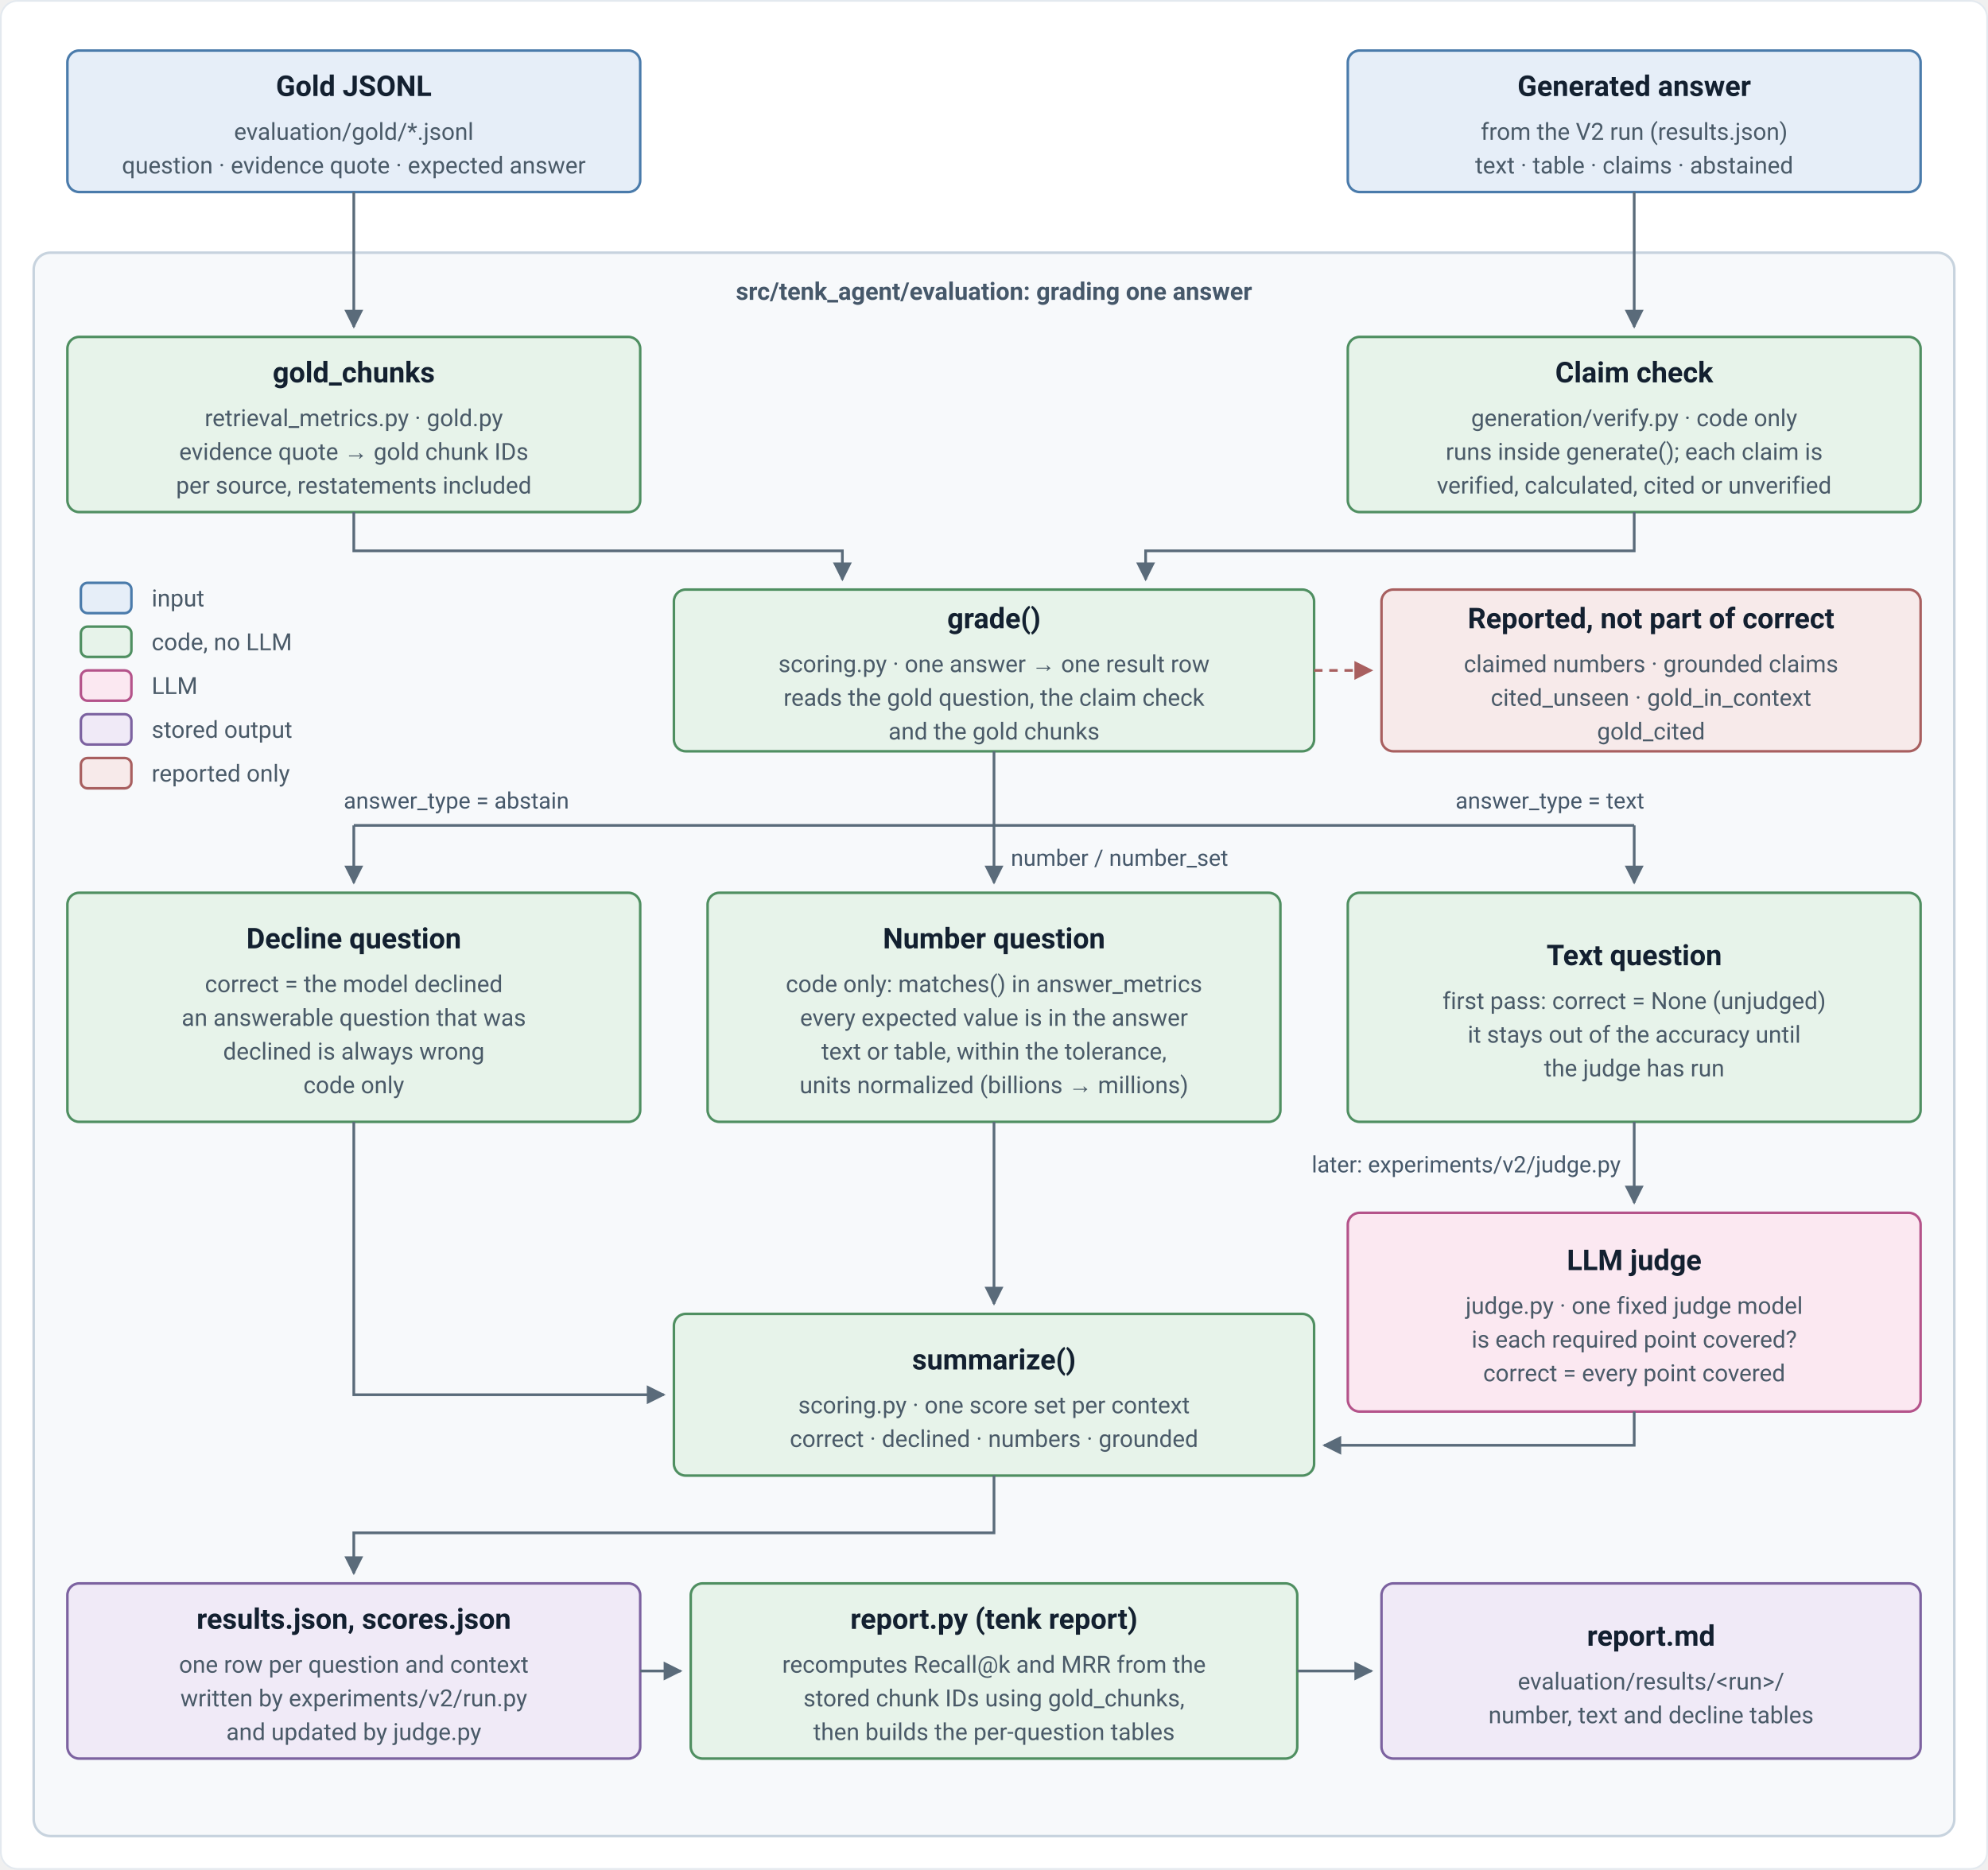
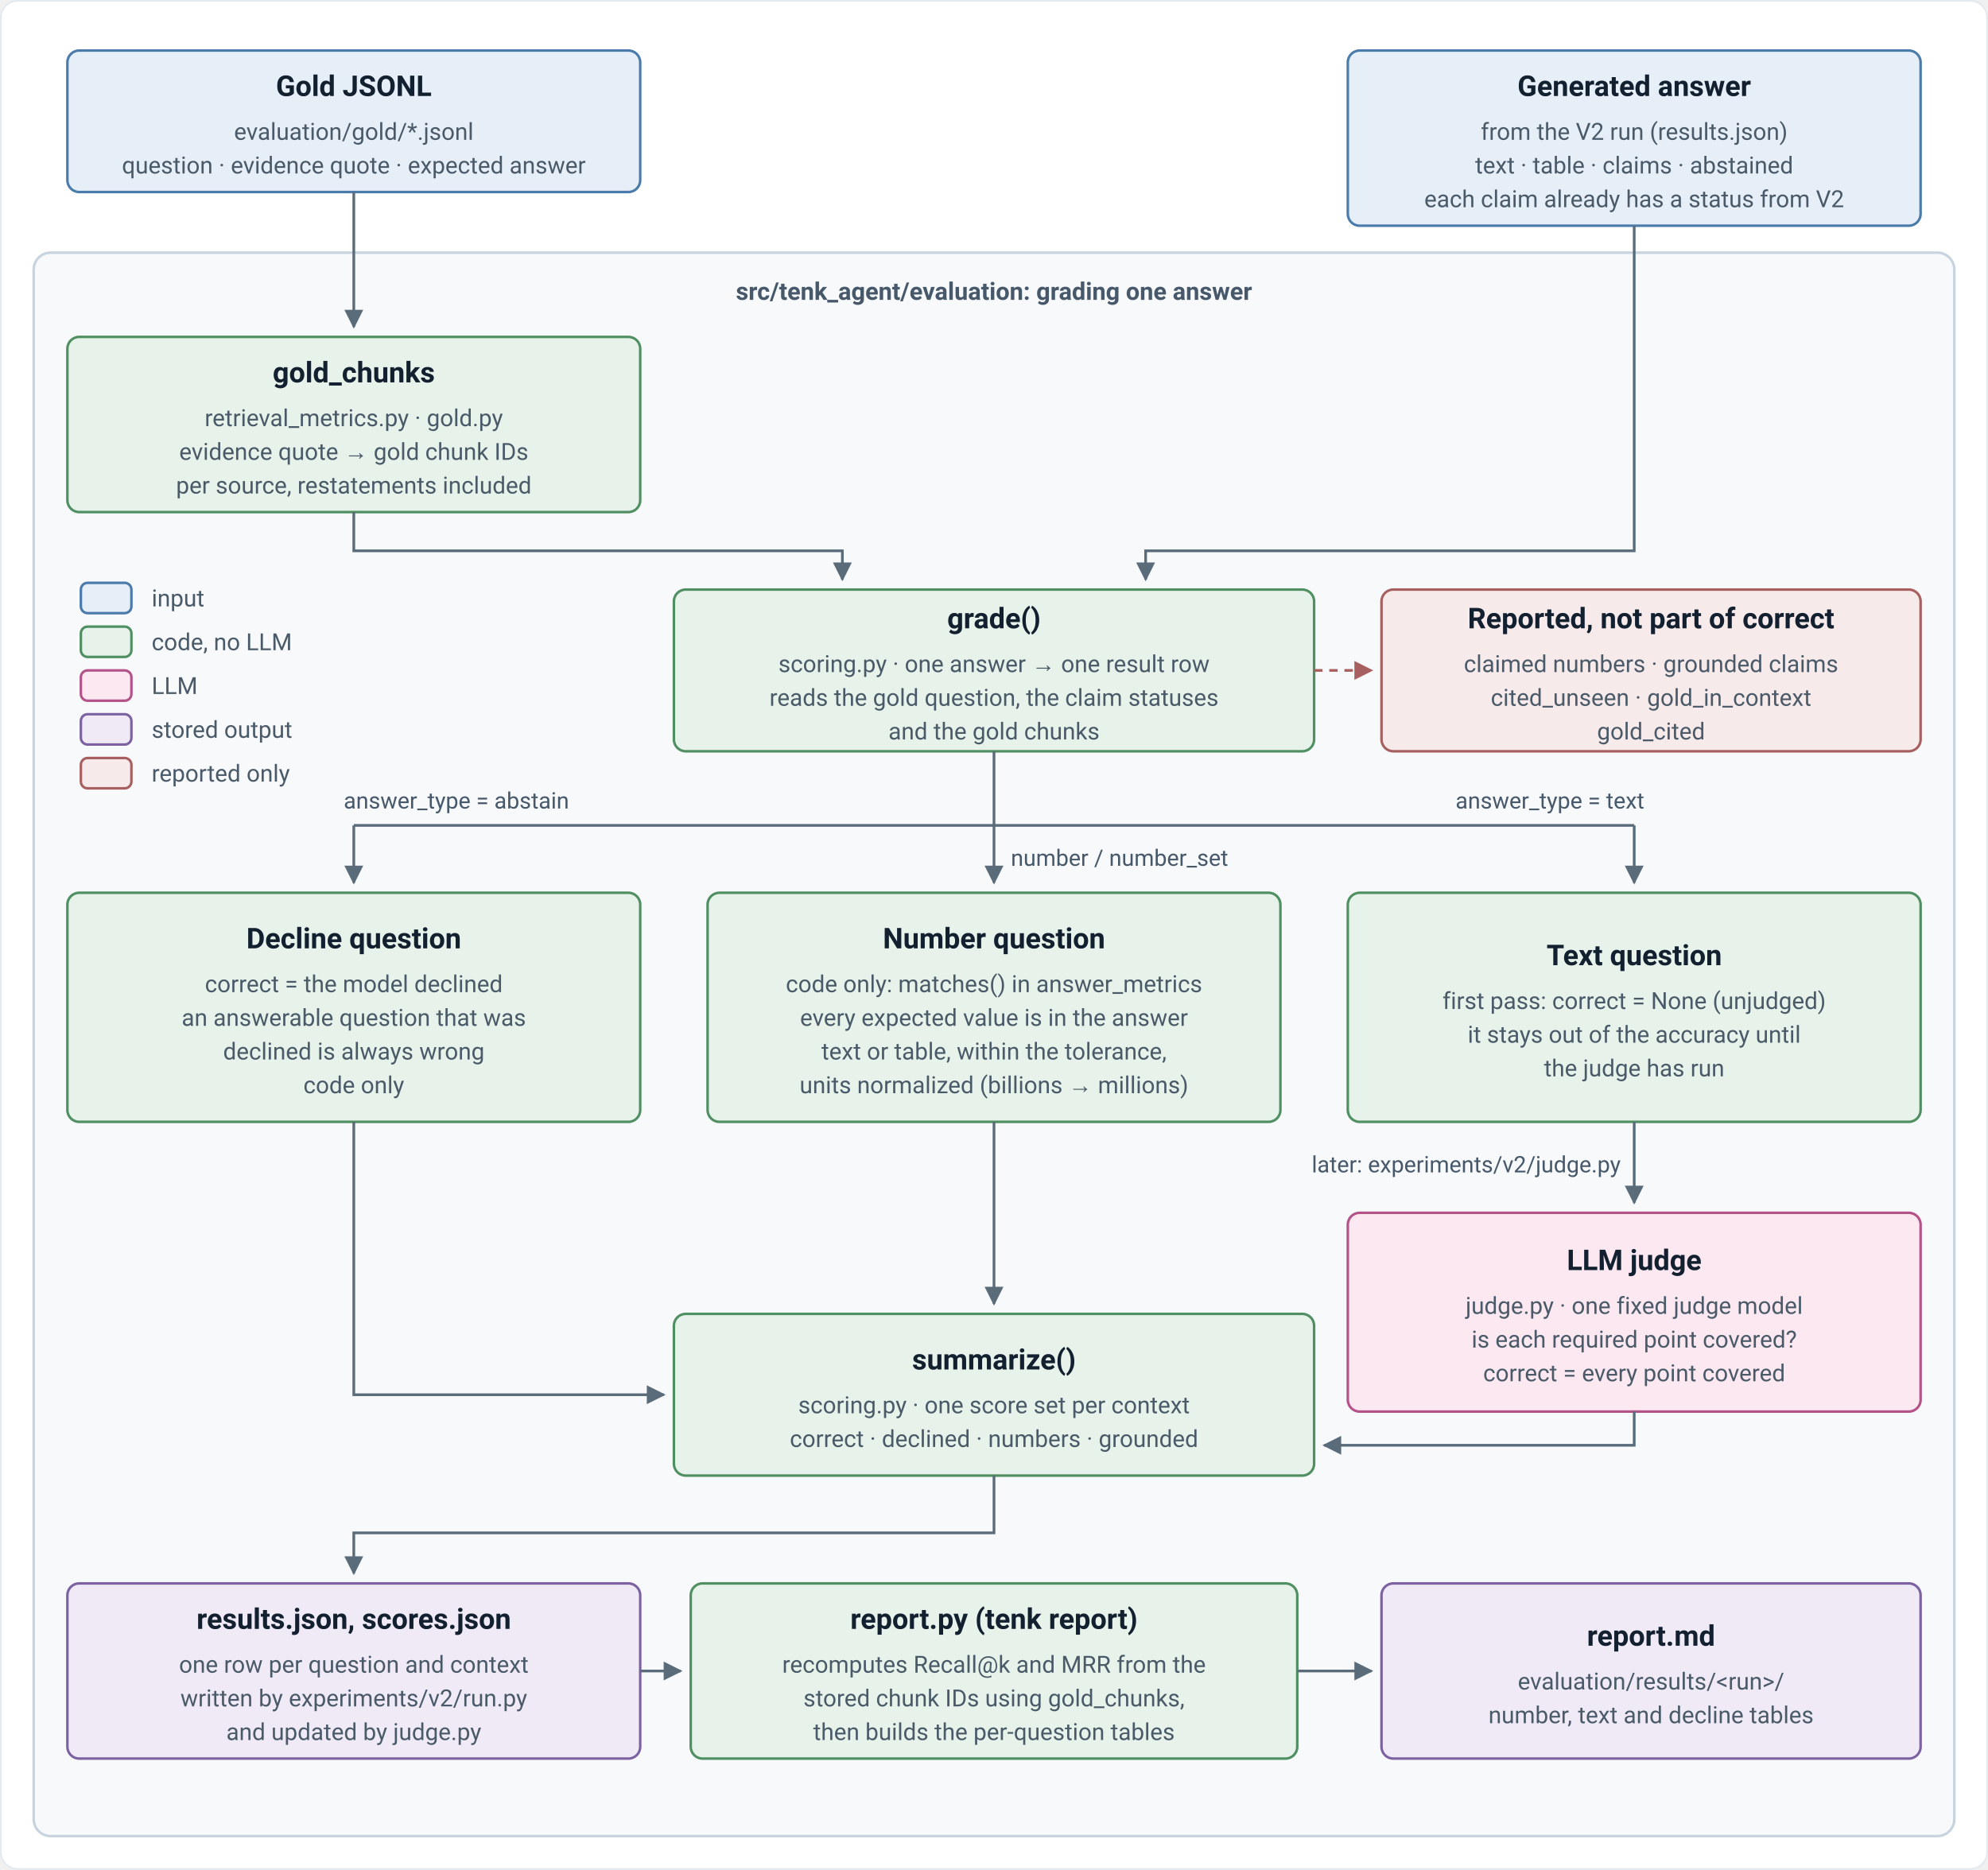
<svg xmlns="http://www.w3.org/2000/svg" width="1180" height="1110" viewBox="0 0 1180 1110" role="img" aria-labelledby="svgtitle svgdesc" font-family="system-ui, -apple-system, 'Segoe UI', Roboto, 'Helvetica Neue', Arial, sans-serif">
  <style>
    @media (prefers-color-scheme: dark) {
      .bg    { fill: #0f1419; stroke: #2b3540; }
      .panel { fill: #151c24; stroke: #3a4753; }
      .ext   { fill: #16283c; stroke: #6f9dc8; }
      .work  { fill: #16301f; stroke: #63ab77; }
      .llm   { fill: #3a1a2c; stroke: #d487b0; }
      .sink  { fill: #241b33; stroke: #a186c4; }
      .ops   { fill: #331a1a; stroke: #c88080; }
      .route { fill: #33280f; stroke: #d3a751; }
      .name  { fill: #e6edf3; }
      .sub   { fill: #9fb0c0; }
      .fail  { fill: #e49a9a; }
      .ptitle{ fill: #93a4b4; }
      .edge  { stroke: #8496a6; }
      .elabel{ fill: #93a4b4; }
      .edge-d{ stroke: #c88080; }
      #arrow &gt; path   { fill: #8496a6; }
      #arrow-d &gt; path { fill: #c88080; }
    }
  </style>
  <defs>
    <marker id="arrow" viewBox="0 0 10 10" refX="9" refY="5" markerWidth="7" markerHeight="7" orient="auto-start-reverse">
      <path d="M 0 0 L 10 5 L 0 10 z" fill="#5a6b7a" />
    </marker>
    <marker id="arrow-d" viewBox="0 0 10 10" refX="9" refY="5" markerWidth="7" markerHeight="7" orient="auto-start-reverse">
      <path d="M 0 0 L 10 5 L 0 10 z" fill="#a85f5f" />
    </marker>
  </defs>
  <rect class="bg" x="0.5" y="0.5" width="1179" height="1109" rx="10" fill="#ffffff" stroke="#e3e9ef" />
  <rect class="ext" x="40" y="30" width="340" height="84" rx="7" fill="#e6eef8" stroke="#4a7bab" stroke-width="1.5" />
  <text class="name" x="210.0" y="57" text-anchor="middle" font-size="17" font-weight="600" fill="#132030">Gold JSONL</text>
  <text class="sub" x="210.0" y="83" text-anchor="middle" font-size="14" fill="#4a5a68">evaluation/gold/*.jsonl</text>
  <text class="sub" x="210.0" y="103" text-anchor="middle" font-size="14" fill="#4a5a68">question · evidence quote · expected answer</text>
-   <rect class="ext" x="800" y="30" width="340" height="84" rx="7" fill="#e6eef8" stroke="#4a7bab" stroke-width="1.5" />
+   <rect class="ext" x="800" y="30" width="340" height="104" rx="7" fill="#e6eef8" stroke="#4a7bab" stroke-width="1.5" />
  <text class="name" x="970.0" y="57" text-anchor="middle" font-size="17" font-weight="600" fill="#132030">Generated answer</text>
  <text class="sub" x="970.0" y="83" text-anchor="middle" font-size="14" fill="#4a5a68">from the V2 run (results.json)</text>
  <text class="sub" x="970.0" y="103" text-anchor="middle" font-size="14" fill="#4a5a68">text · table · claims · abstained</text>
+   <text class="sub" x="970.0" y="123" text-anchor="middle" font-size="14" fill="#4a5a68">each claim already has a status from V2</text>
  <rect class="panel" x="20" y="150" width="1140" height="940" rx="10" fill="#f7f9fb" stroke="#c7d3de" stroke-width="1.5" />
  <text class="ptitle" x="590.0" y="178" text-anchor="middle" font-size="14.5" font-weight="600" fill="#46586a">src/tenk_agent/evaluation: grading one answer</text>
  <rect class="work" x="40" y="200" width="340" height="104" rx="7" fill="#e7f3ea" stroke="#4f8f61" stroke-width="1.5" />
  <text class="name" x="210.0" y="227" text-anchor="middle" font-size="17" font-weight="600" fill="#132030">gold_chunks</text>
  <text class="sub" x="210.0" y="253" text-anchor="middle" font-size="14" fill="#4a5a68">retrieval_metrics.py · gold.py</text>
  <text class="sub" x="210.0" y="273" text-anchor="middle" font-size="14" fill="#4a5a68">evidence quote → gold chunk IDs</text>
  <text class="sub" x="210.0" y="293" text-anchor="middle" font-size="14" fill="#4a5a68">per source, restatements included</text>
-   <rect class="work" x="800" y="200" width="340" height="104" rx="7" fill="#e7f3ea" stroke="#4f8f61" stroke-width="1.5" />
-   <text class="name" x="970.0" y="227" text-anchor="middle" font-size="17" font-weight="600" fill="#132030">Claim check</text>
-   <text class="sub" x="970.0" y="253" text-anchor="middle" font-size="14" fill="#4a5a68">generation/verify.py · code only</text>
-   <text class="sub" x="970.0" y="273" text-anchor="middle" font-size="14" fill="#4a5a68">runs inside generate(); each claim is</text>
-   <text class="sub" x="970.0" y="293" text-anchor="middle" font-size="14" fill="#4a5a68">verified, calculated, cited or unverified</text>
  <path class="edge" d="M 210 114 V 194" fill="none" stroke="#5a6b7a" stroke-width="1.6" marker-end="url(#arrow)" />
-   <path class="edge" d="M 970 114 V 194" fill="none" stroke="#5a6b7a" stroke-width="1.6" marker-end="url(#arrow)" />
  <rect class="ext" x="48" y="346" width="30" height="18" rx="4" fill="#e6eef8" stroke="#4a7bab" stroke-width="1.5" />
  <text class="sub" x="90" y="360" font-size="14" fill="#4a5a68">input</text>
  <rect class="work" x="48" y="372" width="30" height="18" rx="4" fill="#e7f3ea" stroke="#4f8f61" stroke-width="1.5" />
  <text class="sub" x="90" y="386" font-size="14" fill="#4a5a68">code, no LLM</text>
  <rect class="llm" x="48" y="398" width="30" height="18" rx="4" fill="#fbe8f1" stroke="#b4538a" stroke-width="1.5" />
  <text class="sub" x="90" y="412" font-size="14" fill="#4a5a68">LLM</text>
  <rect class="sink" x="48" y="424" width="30" height="18" rx="4" fill="#f0eaf7" stroke="#7c62a0" stroke-width="1.5" />
  <text class="sub" x="90" y="438" font-size="14" fill="#4a5a68">stored output</text>
  <rect class="ops" x="48" y="450" width="30" height="18" rx="4" fill="#f7eaea" stroke="#a85f5f" stroke-width="1.5" />
  <text class="sub" x="90" y="464" font-size="14" fill="#4a5a68">reported only</text>
  <rect class="work" x="400" y="350" width="380" height="96" rx="7" fill="#e7f3ea" stroke="#4f8f61" stroke-width="1.5" />
  <text class="name" x="590.0" y="373" text-anchor="middle" font-size="17" font-weight="600" fill="#132030">grade()</text>
  <text class="sub" x="590.0" y="399" text-anchor="middle" font-size="14" fill="#4a5a68">scoring.py · one answer → one result row</text>
-   <text class="sub" x="590.0" y="419" text-anchor="middle" font-size="14" fill="#4a5a68">reads the gold question, the claim check</text>
+   <text class="sub" x="590.0" y="419" text-anchor="middle" font-size="14" fill="#4a5a68">reads the gold question, the claim statuses</text>
  <text class="sub" x="590.0" y="439" text-anchor="middle" font-size="14" fill="#4a5a68">and the gold chunks</text>
  <rect class="ops" x="820" y="350" width="320" height="96" rx="7" fill="#f7eaea" stroke="#a85f5f" stroke-width="1.5" />
  <text class="name" x="980.0" y="373" text-anchor="middle" font-size="17" font-weight="600" fill="#132030">Reported, not part of correct</text>
  <text class="sub" x="980.0" y="399" text-anchor="middle" font-size="14" fill="#4a5a68">claimed numbers · grounded claims</text>
  <text class="sub" x="980.0" y="419" text-anchor="middle" font-size="14" fill="#4a5a68">cited_unseen · gold_in_context</text>
  <text class="sub" x="980.0" y="439" text-anchor="middle" font-size="14" fill="#4a5a68">gold_cited</text>
  <path class="edge" d="M 210 304 V 327 H 500 V 344" fill="none" stroke="#5a6b7a" stroke-width="1.6" marker-end="url(#arrow)" />
-   <path class="edge" d="M 970 304 V 327 H 680 V 344" fill="none" stroke="#5a6b7a" stroke-width="1.6" marker-end="url(#arrow)" />
+   <path class="edge" d="M 970 134 V 327 H 680 V 344" fill="none" stroke="#5a6b7a" stroke-width="1.6" marker-end="url(#arrow)" />
  <path class="edge-d" d="M 780 398 H 814" fill="none" stroke="#a85f5f" stroke-width="1.6" stroke-dasharray="5 4" marker-end="url(#arrow-d)" />
  <path class="edge" d="M 590 446 V 490" fill="none" stroke="#5a6b7a" stroke-width="1.6" />
  <path class="edge" d="M 210 490 H 970" fill="none" stroke="#5a6b7a" stroke-width="1.6" />
  <path class="edge" d="M 210 490 V 524" fill="none" stroke="#5a6b7a" stroke-width="1.6" marker-end="url(#arrow)" />
  <path class="edge" d="M 590 490 V 524" fill="none" stroke="#5a6b7a" stroke-width="1.6" marker-end="url(#arrow)" />
  <path class="edge" d="M 970 490 V 524" fill="none" stroke="#5a6b7a" stroke-width="1.6" marker-end="url(#arrow)" />
  <text class="elabel" x="204" y="480" text-anchor="start" font-size="13.5" fill="#46586a">answer_type = abstain</text>
  <text class="elabel" x="976" y="480" text-anchor="end" font-size="13.5" fill="#46586a">answer_type = text</text>
  <text class="elabel" x="600" y="514" text-anchor="start" font-size="13.5" fill="#46586a">number / number_set</text>
  <rect class="work" x="40" y="530" width="340" height="136" rx="7" fill="#e7f3ea" stroke="#4f8f61" stroke-width="1.5" />
  <text class="name" x="210.0" y="563" text-anchor="middle" font-size="17" font-weight="600" fill="#132030">Decline question</text>
  <text class="sub" x="210.0" y="589" text-anchor="middle" font-size="14" fill="#4a5a68">correct = the model declined</text>
  <text class="sub" x="210.0" y="609" text-anchor="middle" font-size="14" fill="#4a5a68">an answerable question that was</text>
  <text class="sub" x="210.0" y="629" text-anchor="middle" font-size="14" fill="#4a5a68">declined is always wrong</text>
  <text class="sub" x="210.0" y="649" text-anchor="middle" font-size="14" fill="#4a5a68">code only</text>
  <rect class="work" x="420" y="530" width="340" height="136" rx="7" fill="#e7f3ea" stroke="#4f8f61" stroke-width="1.5" />
  <text class="name" x="590.0" y="563" text-anchor="middle" font-size="17" font-weight="600" fill="#132030">Number question</text>
  <text class="sub" x="590.0" y="589" text-anchor="middle" font-size="14" fill="#4a5a68">code only: matches() in answer_metrics</text>
  <text class="sub" x="590.0" y="609" text-anchor="middle" font-size="14" fill="#4a5a68">every expected value is in the answer</text>
  <text class="sub" x="590.0" y="629" text-anchor="middle" font-size="14" fill="#4a5a68">text or table, within the tolerance,</text>
  <text class="sub" x="590.0" y="649" text-anchor="middle" font-size="14" fill="#4a5a68">units normalized (billions → millions)</text>
  <rect class="work" x="800" y="530" width="340" height="136" rx="7" fill="#e7f3ea" stroke="#4f8f61" stroke-width="1.5" />
  <text class="name" x="970.0" y="573" text-anchor="middle" font-size="17" font-weight="600" fill="#132030">Text question</text>
  <text class="sub" x="970.0" y="599" text-anchor="middle" font-size="14" fill="#4a5a68">first pass: correct = None (unjudged)</text>
  <text class="sub" x="970.0" y="619" text-anchor="middle" font-size="14" fill="#4a5a68">it stays out of the accuracy until</text>
  <text class="sub" x="970.0" y="639" text-anchor="middle" font-size="14" fill="#4a5a68">the judge has run</text>
  <path class="edge" d="M 970 666 V 714" fill="none" stroke="#5a6b7a" stroke-width="1.6" marker-end="url(#arrow)" />
  <text class="elabel" x="962" y="696" text-anchor="end" font-size="13.5" fill="#46586a">later: experiments/v2/judge.py</text>
  <rect class="llm" x="800" y="720" width="340" height="118" rx="7" fill="#fbe8f1" stroke="#b4538a" stroke-width="1.5" />
  <text class="name" x="970.0" y="754" text-anchor="middle" font-size="17" font-weight="600" fill="#132030">LLM judge</text>
  <text class="sub" x="970.0" y="780" text-anchor="middle" font-size="14" fill="#4a5a68">judge.py · one fixed judge model</text>
  <text class="sub" x="970.0" y="800" text-anchor="middle" font-size="14" fill="#4a5a68">is each required point covered?</text>
  <text class="sub" x="970.0" y="820" text-anchor="middle" font-size="14" fill="#4a5a68">correct = every point covered</text>
  <rect class="work" x="400" y="780" width="380" height="96" rx="7" fill="#e7f3ea" stroke="#4f8f61" stroke-width="1.5" />
  <text class="name" x="590.0" y="813" text-anchor="middle" font-size="17" font-weight="600" fill="#132030">summarize()</text>
  <text class="sub" x="590.0" y="839" text-anchor="middle" font-size="14" fill="#4a5a68">scoring.py · one score set per context</text>
  <text class="sub" x="590.0" y="859" text-anchor="middle" font-size="14" fill="#4a5a68">correct · declined · numbers · grounded</text>
  <path class="edge" d="M 210 666 V 828 H 394" fill="none" stroke="#5a6b7a" stroke-width="1.6" marker-end="url(#arrow)" />
  <path class="edge" d="M 590 666 V 774" fill="none" stroke="#5a6b7a" stroke-width="1.6" marker-end="url(#arrow)" />
  <path class="edge" d="M 970 838 V 858 H 786" fill="none" stroke="#5a6b7a" stroke-width="1.6" marker-end="url(#arrow)" />
  <rect class="sink" x="40" y="940" width="340" height="104" rx="7" fill="#f0eaf7" stroke="#7c62a0" stroke-width="1.5" />
  <text class="name" x="210.0" y="967" text-anchor="middle" font-size="17" font-weight="600" fill="#132030">results.json, scores.json</text>
  <text class="sub" x="210.0" y="993" text-anchor="middle" font-size="14" fill="#4a5a68">one row per question and context</text>
  <text class="sub" x="210.0" y="1013" text-anchor="middle" font-size="14" fill="#4a5a68">written by experiments/v2/run.py</text>
  <text class="sub" x="210.0" y="1033" text-anchor="middle" font-size="14" fill="#4a5a68">and updated by judge.py</text>
  <rect class="work" x="410" y="940" width="360" height="104" rx="7" fill="#e7f3ea" stroke="#4f8f61" stroke-width="1.5" />
  <text class="name" x="590.0" y="967" text-anchor="middle" font-size="17" font-weight="600" fill="#132030">report.py (tenk report)</text>
  <text class="sub" x="590.0" y="993" text-anchor="middle" font-size="14" fill="#4a5a68">recomputes Recall@k and MRR from the</text>
  <text class="sub" x="590.0" y="1013" text-anchor="middle" font-size="14" fill="#4a5a68">stored chunk IDs using gold_chunks,</text>
  <text class="sub" x="590.0" y="1033" text-anchor="middle" font-size="14" fill="#4a5a68">then builds the per-question tables</text>
  <rect class="sink" x="820" y="940" width="320" height="104" rx="7" fill="#f0eaf7" stroke="#7c62a0" stroke-width="1.5" />
  <text class="name" x="980.0" y="977" text-anchor="middle" font-size="17" font-weight="600" fill="#132030">report.md</text>
  <text class="sub" x="980.0" y="1003" text-anchor="middle" font-size="14" fill="#4a5a68">evaluation/results/&lt;run&gt;/</text>
  <text class="sub" x="980.0" y="1023" text-anchor="middle" font-size="14" fill="#4a5a68">number, text and decline tables</text>
  <path class="edge" d="M 590 876 V 910 H 210 V 934" fill="none" stroke="#5a6b7a" stroke-width="1.6" marker-end="url(#arrow)" />
  <path class="edge" d="M 380 992 H 404" fill="none" stroke="#5a6b7a" stroke-width="1.6" marker-end="url(#arrow)" />
  <path class="edge" d="M 770 992 H 814" fill="none" stroke="#5a6b7a" stroke-width="1.6" marker-end="url(#arrow)" />
</svg>
